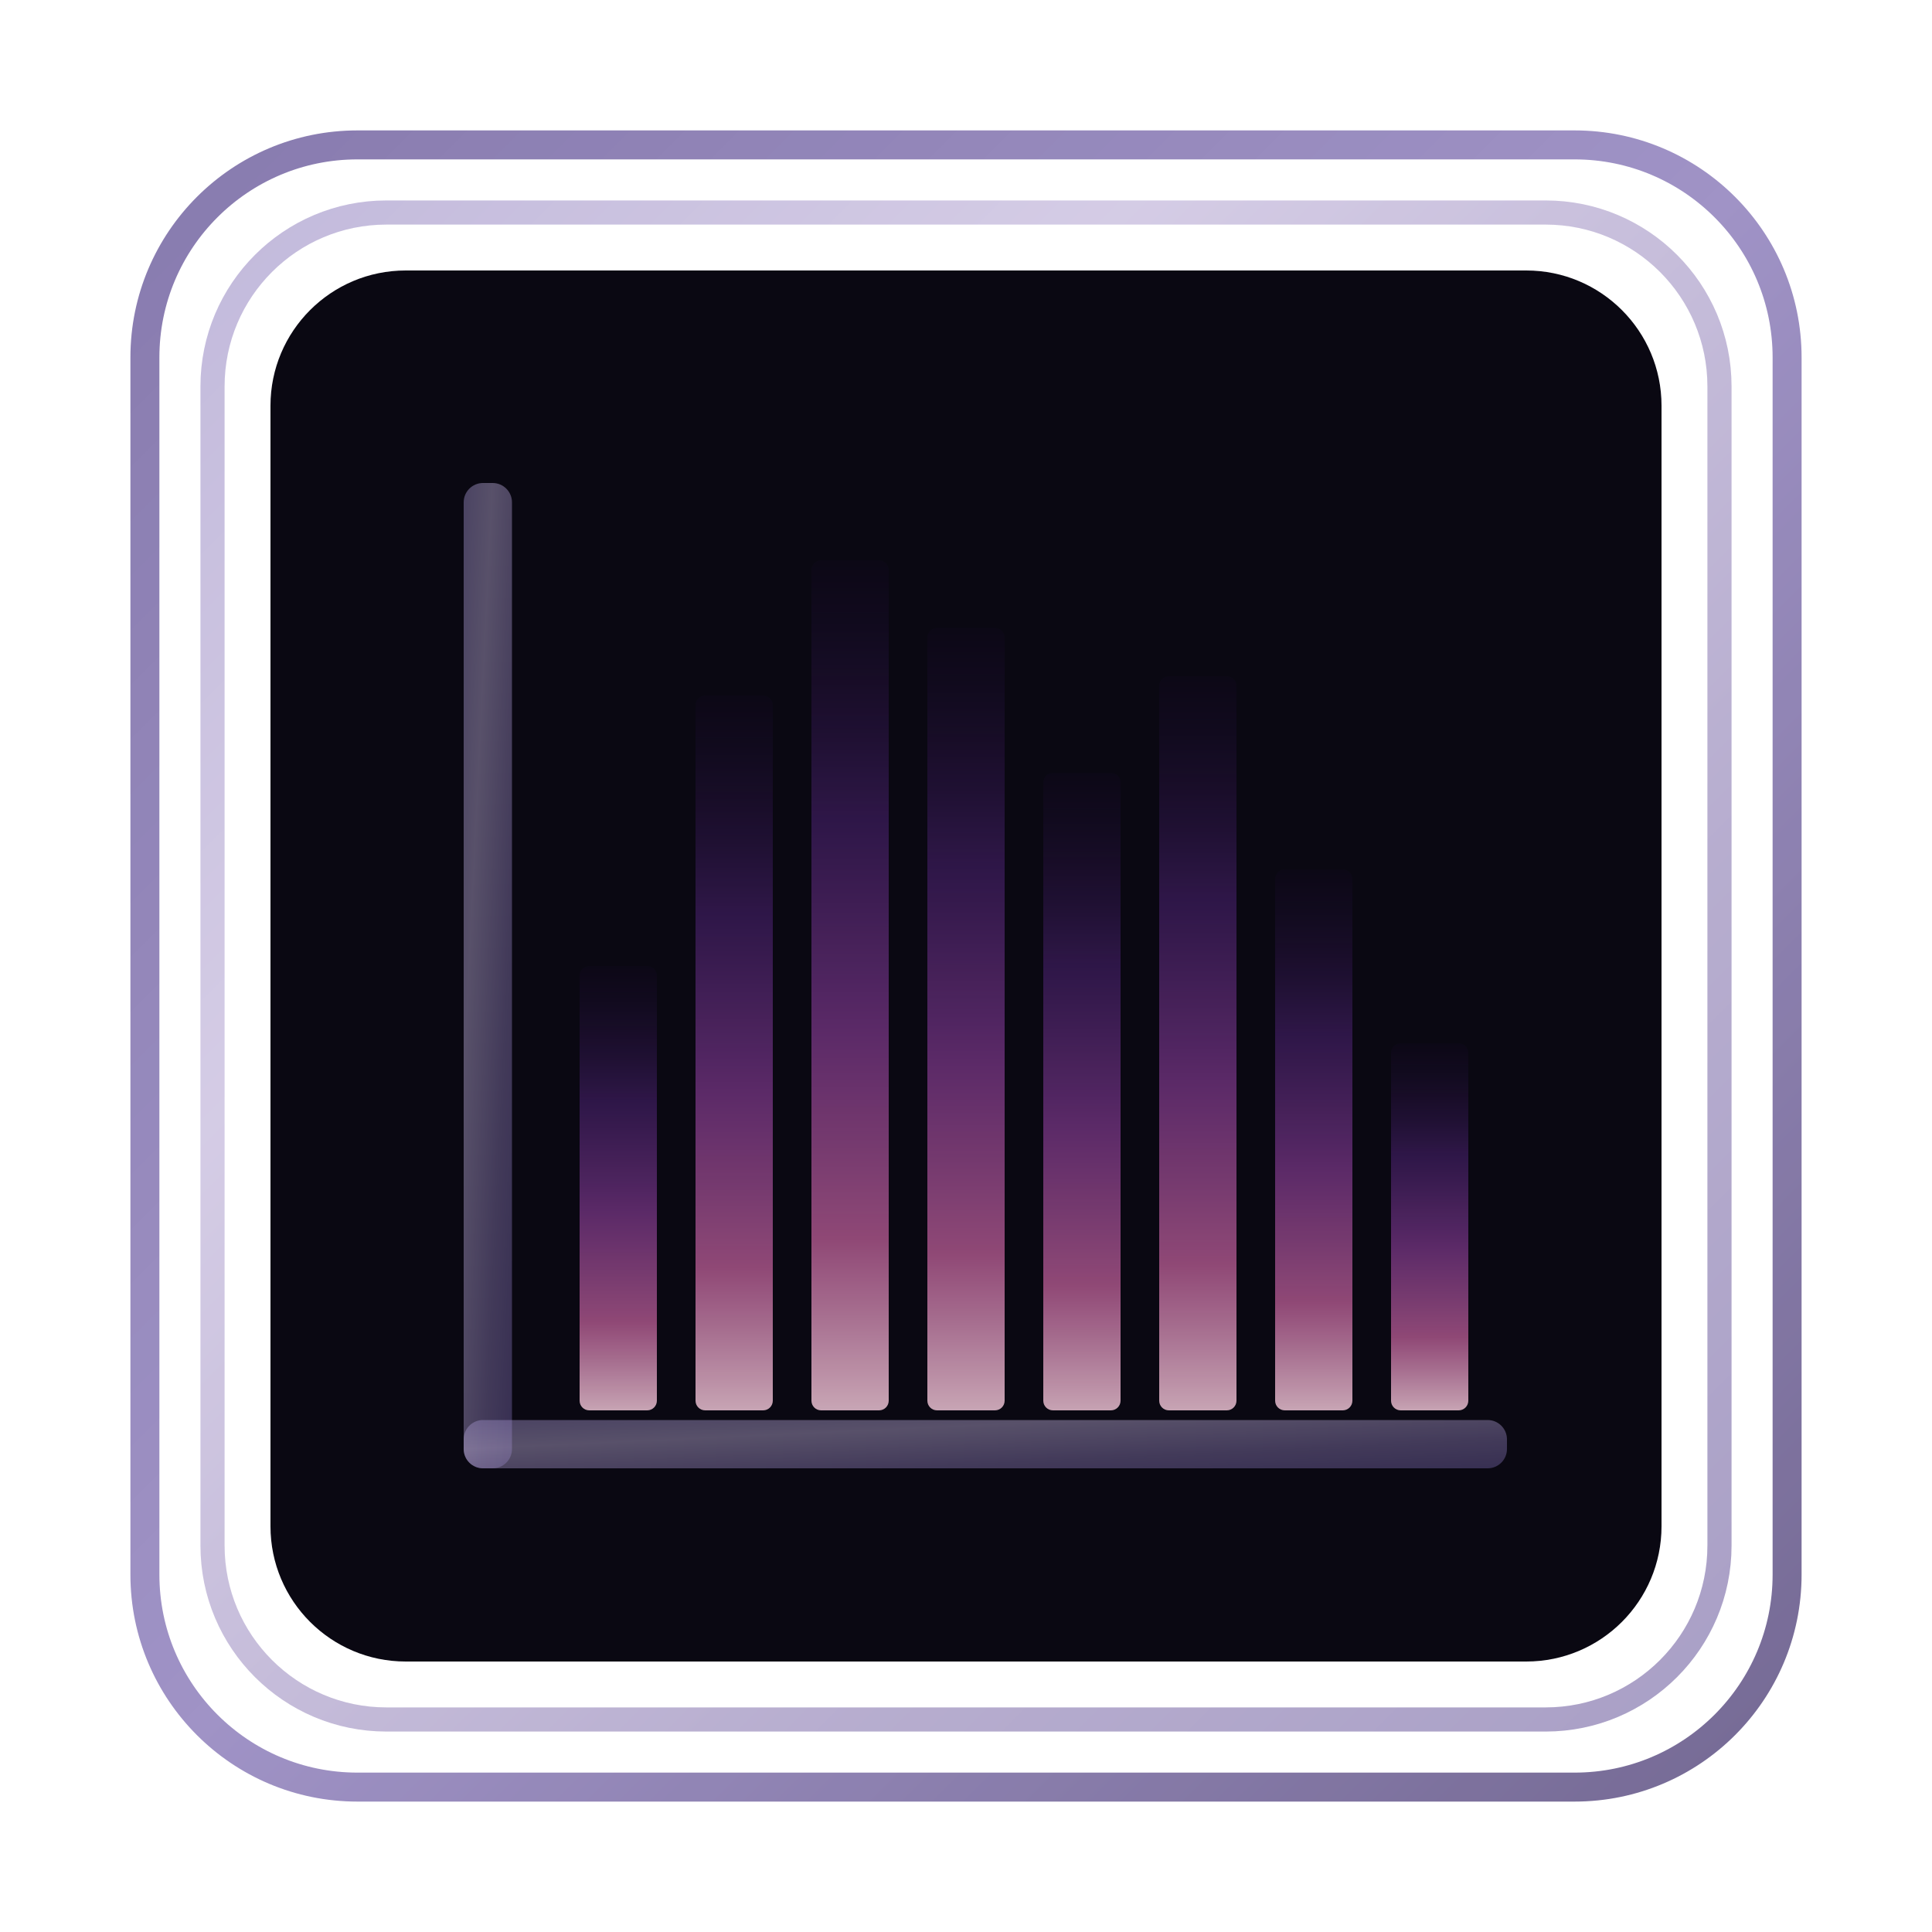
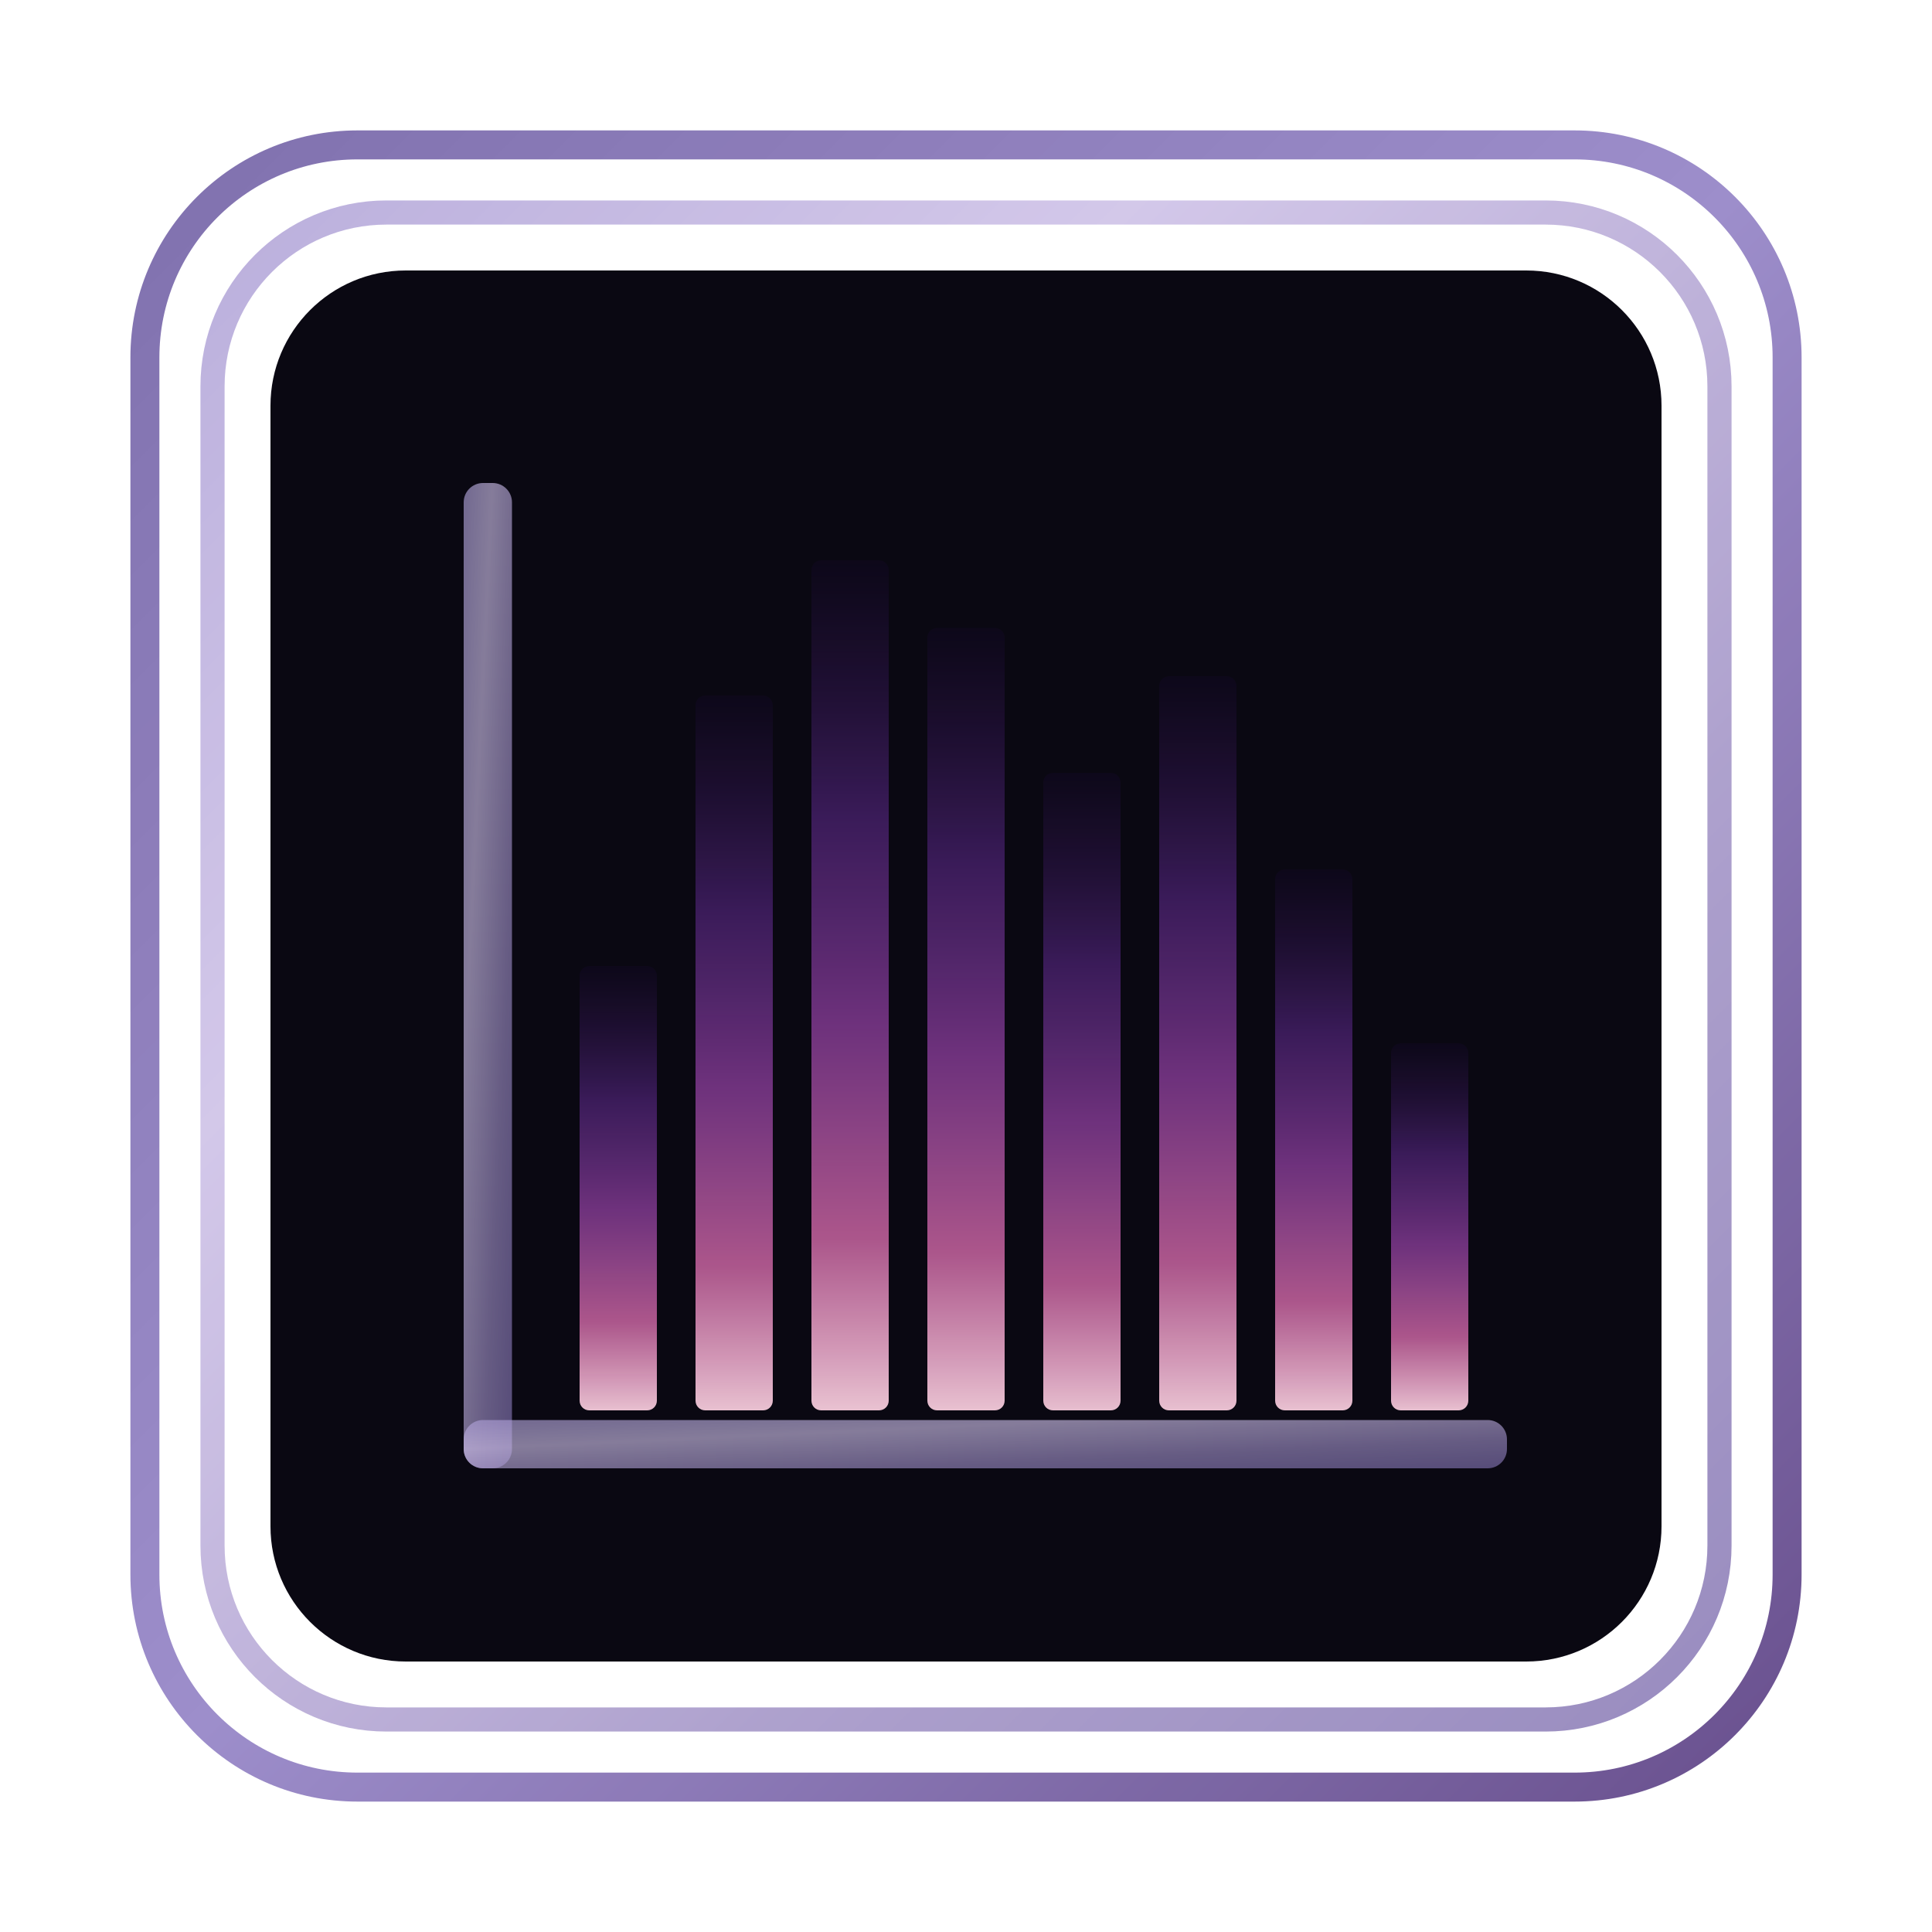
<svg xmlns="http://www.w3.org/2000/svg" viewBox="0 0 200 200">
  <defs>
    <linearGradient id="borderGrad" x1="0%" y1="0%" x2="100%" y2="100%">
-       <stop offset="0%" stop-color="#6a5a9a" />
-       <stop offset="50%" stop-color="#8878b8" />
-       <stop offset="100%" stop-color="#524479" />
+       <stop offset="0%" stop-color="#7a6aaa" />
+       <stop offset="50%" stop-color="#9888c8" />
+       <stop offset="100%" stop-color="#624889" />
    </linearGradient>
    <linearGradient id="innerBorderGrad" x1="0%" y1="0%" x2="100%" y2="100%">
-       <stop offset="0%" stop-color="#9a8cc4" />
-       <stop offset="30%" stop-color="#b8aad4" />
-       <stop offset="70%" stop-color="#8878b0" />
-       <stop offset="100%" stop-color="#7060a0" />
+       <stop offset="0%" stop-color="#aa9cd4" />
+       <stop offset="30%" stop-color="#c8bae4" />
+       <stop offset="70%" stop-color="#9888c0" />
+       <stop offset="100%" stop-color="#8070b0" />
    </linearGradient>
    <linearGradient id="specGrad" x1="0%" y1="100%" x2="0%" y2="0%">
-       <stop offset="0%" stop-color="#e8c0d0" stop-opacity="0.85" />
-       <stop offset="20%" stop-color="#c864a0" stop-opacity="0.7" />
-       <stop offset="45%" stop-color="#9040a0" stop-opacity="0.6" />
-       <stop offset="70%" stop-color="#5a2888" stop-opacity="0.45" />
-       <stop offset="100%" stop-color="#140828" stop-opacity="0.2" />
+       <stop offset="0%" stop-color="#e8c0d0" stop-opacity="1.0" />
+       <stop offset="20%" stop-color="#c864a0" stop-opacity="0.85" />
+       <stop offset="45%" stop-color="#9040a0" stop-opacity="0.75" />
+       <stop offset="70%" stop-color="#5a2888" stop-opacity="0.6" />
+       <stop offset="100%" stop-color="#140828" stop-opacity="0.35" />
    </linearGradient>
  </defs>
-   <rect x="15" y="15" width="170" height="170" rx="22" fill="none" stroke="url(#borderGrad)" stroke-width="3" opacity="0.8" />
-   <rect x="22" y="22" width="156" height="156" rx="18" fill="none" stroke="url(#innerBorderGrad)" stroke-width="2.5" opacity="0.6" />
+   <rect x="15" y="15" width="170" height="170" rx="22" fill="none" stroke="url(#borderGrad)" stroke-width="3" opacity="0.95" />
+   <rect x="22" y="22" width="156" height="156" rx="18" fill="none" stroke="url(#innerBorderGrad)" stroke-width="2.5" opacity="0.8" />
  <rect x="28" y="28" width="144" height="144" rx="14" fill="#0a0812" />
-   <rect x="48" y="50" width="5" height="102" rx="2" fill="url(#innerBorderGrad)" opacity="0.45" />
-   <rect x="48" y="147" width="108" height="5" rx="2" fill="url(#innerBorderGrad)" opacity="0.45" />
+   <rect x="48" y="50" width="5" height="102" rx="2" fill="url(#innerBorderGrad)" opacity="0.65" />
+   <rect x="48" y="147" width="108" height="5" rx="2" fill="url(#innerBorderGrad)" opacity="0.65" />
  <rect x="60" y="100" width="8" height="46" rx="1" fill="url(#specGrad)" />
  <rect x="72" y="72" width="8" height="74" rx="1" fill="url(#specGrad)" />
  <rect x="84" y="58" width="8" height="88" rx="1" fill="url(#specGrad)" />
  <rect x="96" y="65" width="8" height="81" rx="1" fill="url(#specGrad)" />
  <rect x="108" y="80" width="8" height="66" rx="1" fill="url(#specGrad)" />
  <rect x="120" y="70" width="8" height="76" rx="1" fill="url(#specGrad)" />
  <rect x="132" y="90" width="8" height="56" rx="1" fill="url(#specGrad)" />
  <rect x="144" y="108" width="8" height="38" rx="1" fill="url(#specGrad)" />
</svg>
